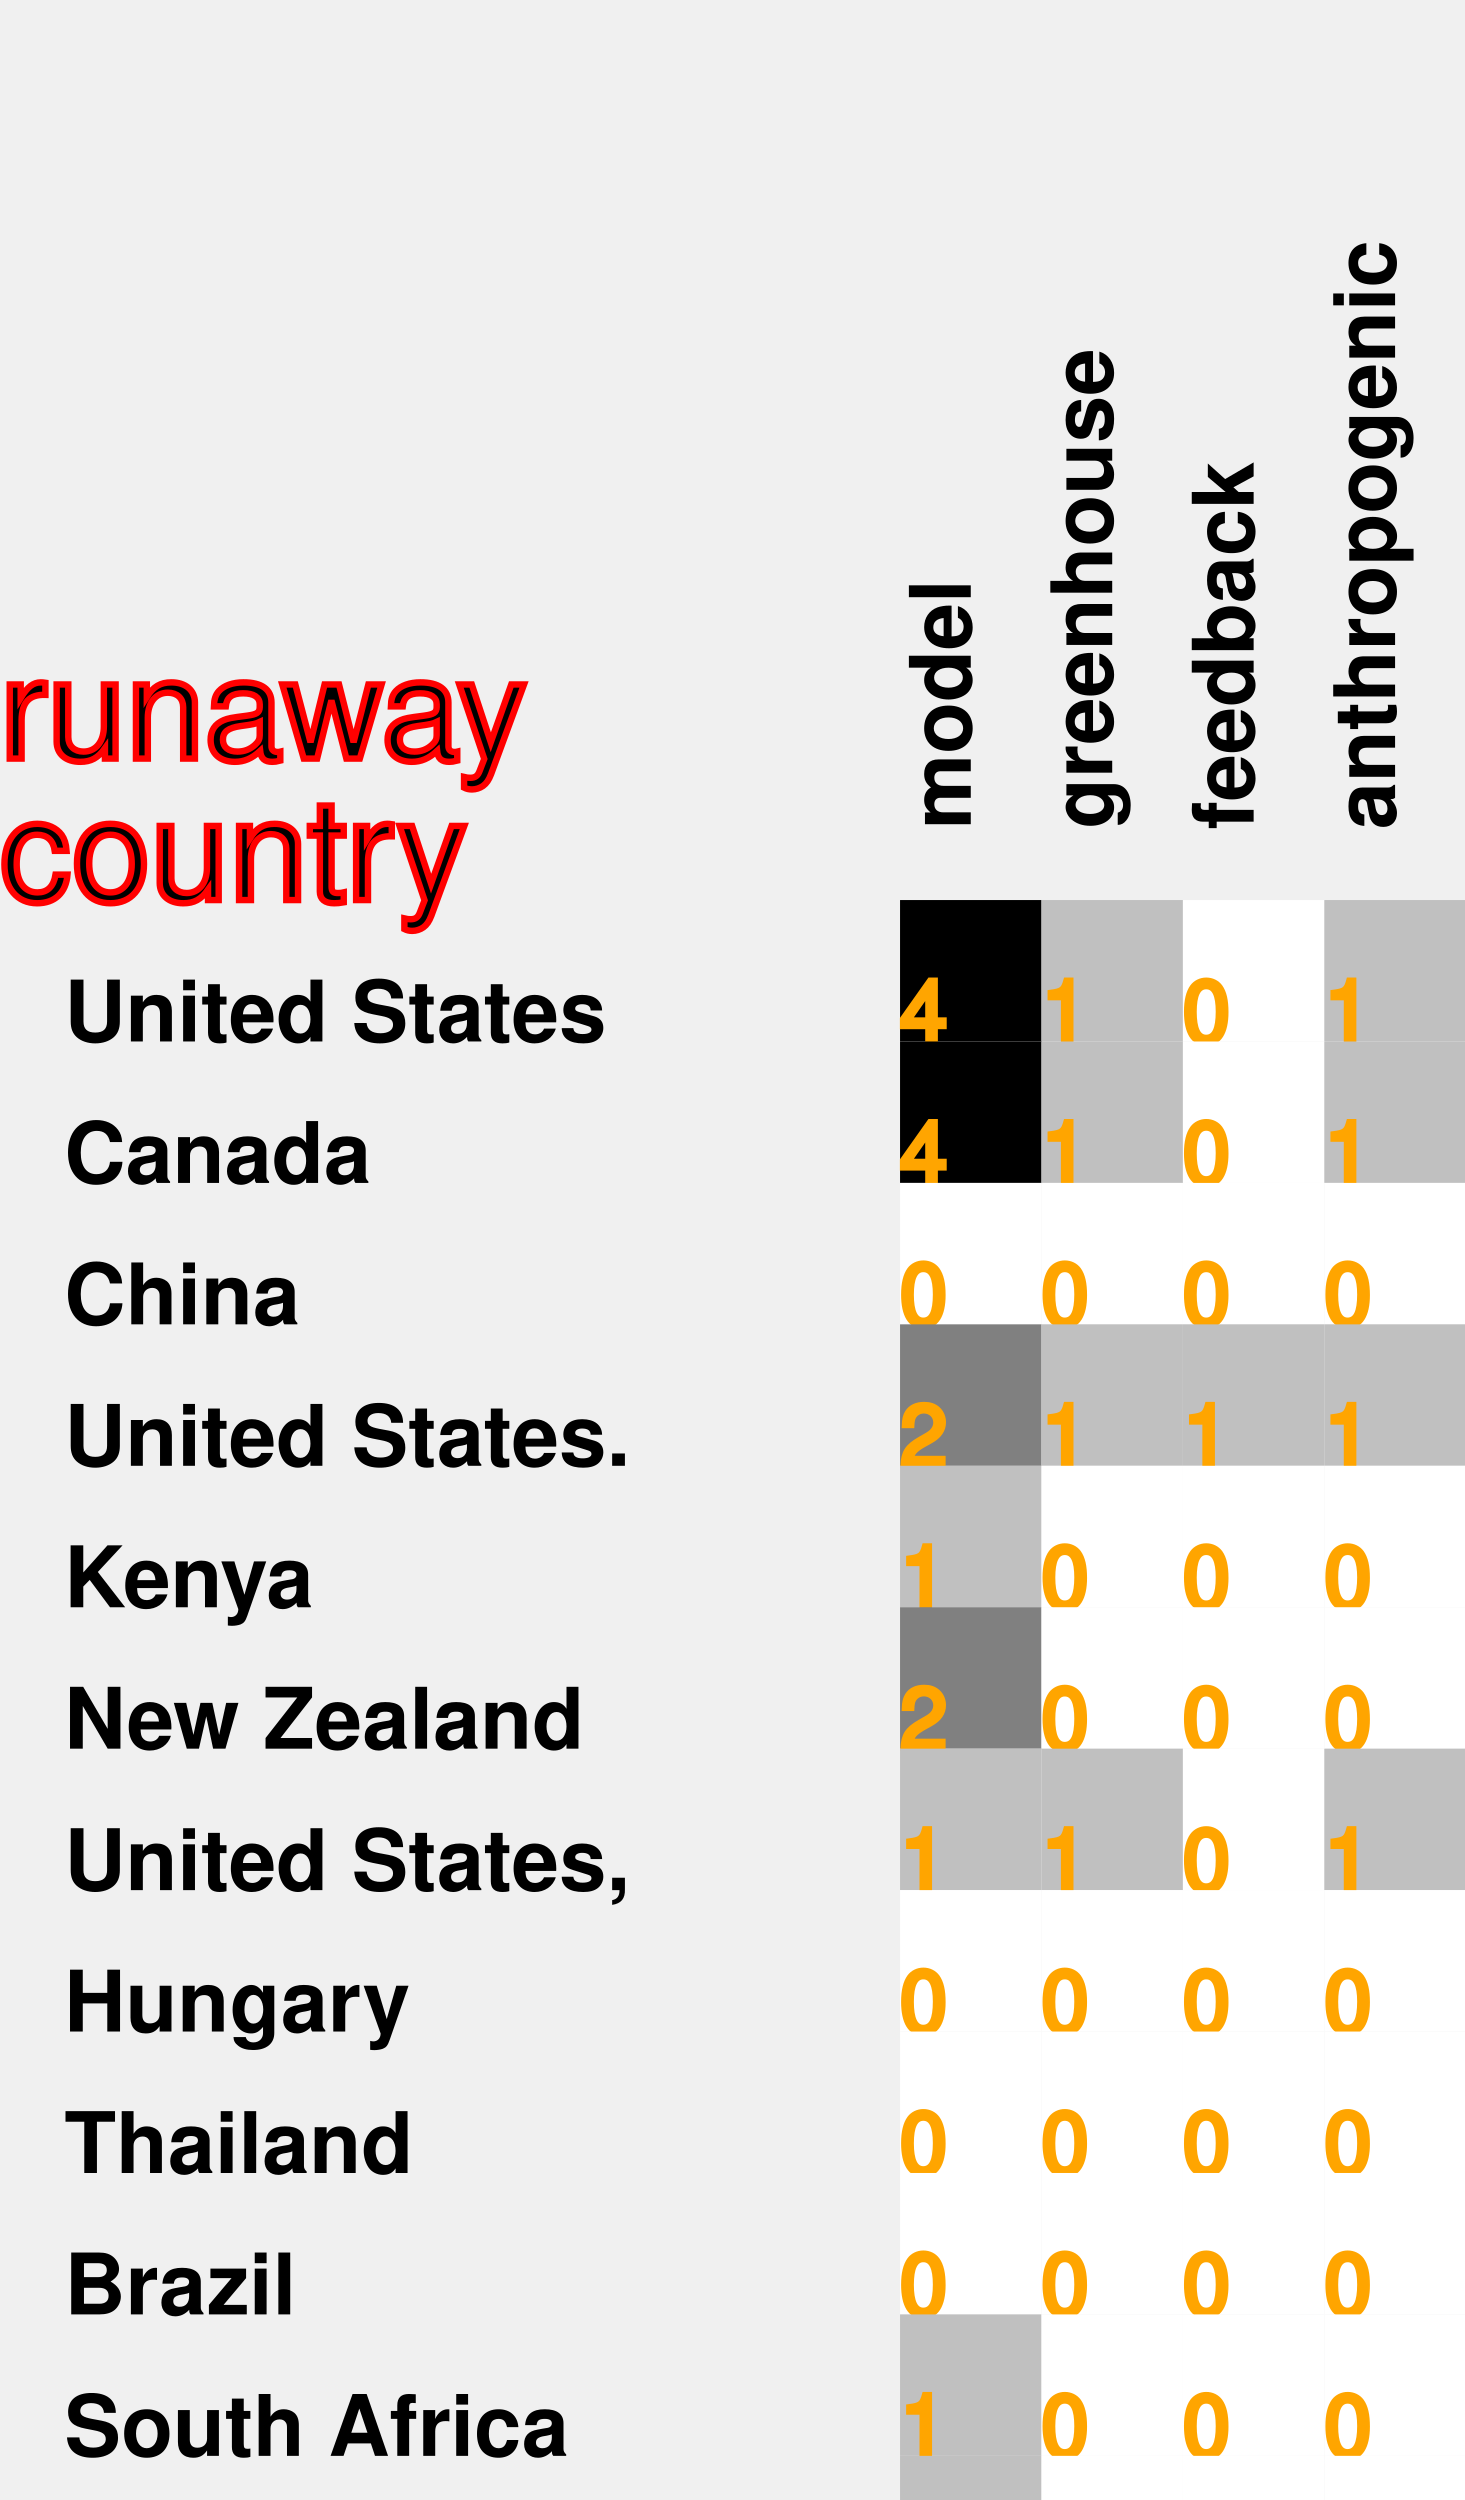
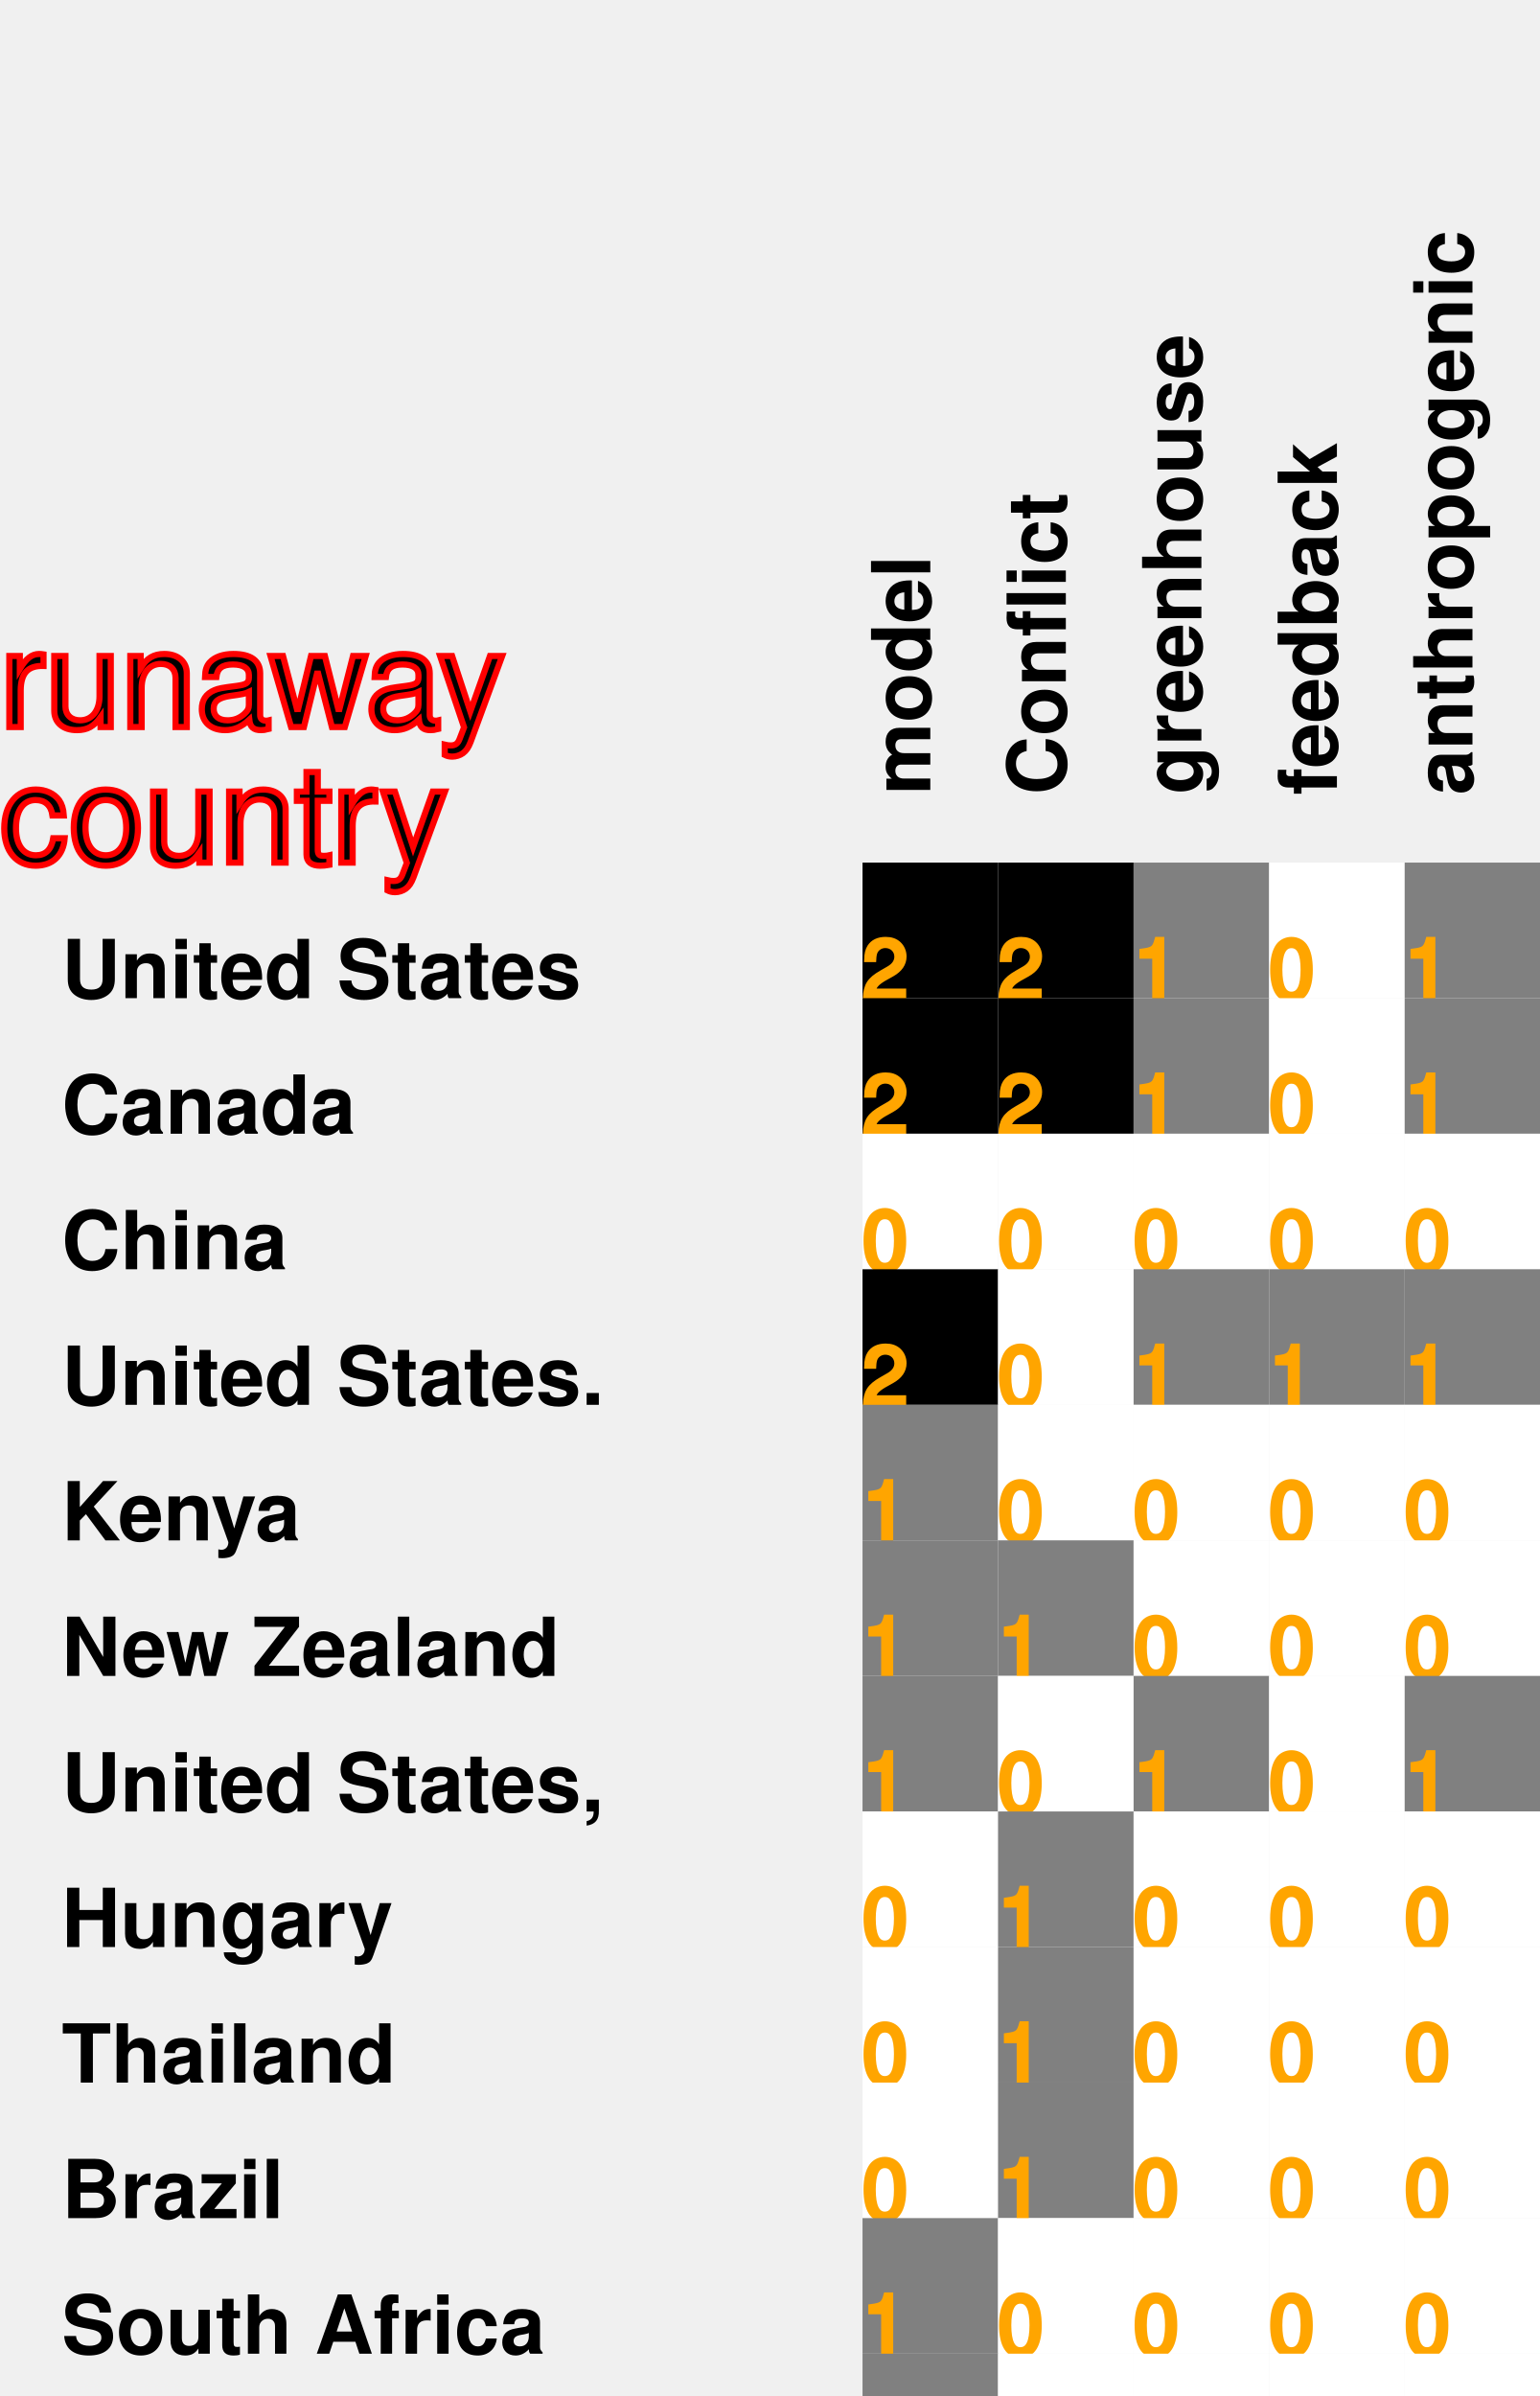
<svg xmlns="http://www.w3.org/2000/svg">
  <g>
    <text x="0.0" y="118.0" style="font-family:Helvetica;font-size:22px;stroke:red;">runaway</text>
    <text x="0.0" y="140.0" style="font-family:Helvetica;font-size:22px;stroke:red;">country</text>
    <text x="10.0" y="162.0" title="United States" style="fill:black;font-family:Helvetica;font-size:13.2px;font-weight:bold;">United States</text>
    <text x="151.0" y="129.0" transform="matrix(6.123233995736766E-17,-1.0,1.0,6.123233995736766E-17,22.0,280.0)" title="model" style="fill:black;font-family:Helvetica;font-size:13.2px;font-weight:bold;">model</text>
    <g>
      <rect x="140.0" y="140.0" width="22.0" height="22.0" style="fill:#000;" />
-       <text x="140.0" y="162.0" style="fill:orange;font-family:Helvetica;font-size:13.2px;stroke:orange;stroke-width:0.8;">4</text>
-     </g>
-     <text x="173.0" y="129.0" transform="matrix(6.123233995736766E-17,-1.0,1.0,6.123233995736766E-17,44.0,302.0)" title="greenhouse" style="fill:black;font-family:Helvetica;font-size:13.2px;font-weight:bold;">greenhouse</text>
-     <g>
-       <rect x="162.0" y="140.0" width="22.0" height="22.0" style="fill:#c0c0c0;" />
-       <text x="162.0" y="162.0" style="fill:orange;font-family:Helvetica;font-size:13.2px;stroke:orange;stroke-width:0.8;">1</text>
-     </g>
-     <text x="195.0" y="129.0" transform="matrix(6.123233995736766E-17,-1.0,1.0,6.123233995736766E-17,66.0,324.0)" title="feedback" style="fill:black;font-family:Helvetica;font-size:13.2px;font-weight:bold;">feedback</text>
-     <g>
-       <rect x="184.0" y="140.0" width="22.0" height="22.0" style="fill:#ffffff;" />
-       <text x="184.0" y="162.0" style="fill:orange;font-family:Helvetica;font-size:13.2px;stroke:orange;stroke-width:0.8;">0</text>
-     </g>
-     <text x="217.0" y="129.0" transform="matrix(6.123233995736766E-17,-1.0,1.0,6.123233995736766E-17,88.0,346.0)" title="anthropogenic" style="fill:black;font-family:Helvetica;font-size:13.2px;font-weight:bold;">anthropogenic</text>
-     <g>
-       <rect x="206.0" y="140.0" width="22.0" height="22.0" style="fill:#c0c0c0;" />
-       <text x="206.0" y="162.0" style="fill:orange;font-family:Helvetica;font-size:13.2px;stroke:orange;stroke-width:0.8;">1</text>
+       <text x="140.0" y="162.0" style="fill:orange;font-family:Helvetica;font-size:13.2px;stroke:orange;stroke-width:0.8;">2</text>
+     </g>
+     <text x="173.0" y="129.0" transform="matrix(6.123233995736766E-17,-1.0,1.0,6.123233995736766E-17,44.0,302.0)" title="Conflict" style="fill:black;font-family:Helvetica;font-size:13.2px;font-weight:bold;">Conflict</text>
+     <g>
+       <rect x="162.0" y="140.0" width="22.0" height="22.0" style="fill:#000;" />
+       <text x="162.0" y="162.0" style="fill:orange;font-family:Helvetica;font-size:13.2px;stroke:orange;stroke-width:0.8;">2</text>
+     </g>
+     <text x="195.0" y="129.0" transform="matrix(6.123233995736766E-17,-1.0,1.0,6.123233995736766E-17,66.0,324.0)" title="greenhouse" style="fill:black;font-family:Helvetica;font-size:13.2px;font-weight:bold;">greenhouse</text>
+     <g>
+       <rect x="184.0" y="140.0" width="22.0" height="22.0" style="fill:#808080;" />
+       <text x="184.0" y="162.0" style="fill:orange;font-family:Helvetica;font-size:13.2px;stroke:orange;stroke-width:0.8;">1</text>
+     </g>
+     <text x="217.0" y="129.0" transform="matrix(6.123233995736766E-17,-1.0,1.0,6.123233995736766E-17,88.0,346.0)" title="feedback" style="fill:black;font-family:Helvetica;font-size:13.2px;font-weight:bold;">feedback</text>
+     <g>
+       <rect x="206.0" y="140.0" width="22.0" height="22.0" style="fill:#ffffff;" />
+       <text x="206.0" y="162.0" style="fill:orange;font-family:Helvetica;font-size:13.2px;stroke:orange;stroke-width:0.8;">0</text>
+     </g>
+     <text x="239.0" y="129.0" transform="matrix(6.123233995736766E-17,-1.0,1.0,6.123233995736766E-17,110,368.0)" title="anthropogenic" style="fill:black;font-family:Helvetica;font-size:13.2px;font-weight:bold;">anthropogenic</text>
+     <g>
+       <rect x="228.0" y="140.0" width="22.0" height="22.0" style="fill:#808080;" />
+       <text x="228.0" y="162.0" style="fill:orange;font-family:Helvetica;font-size:13.2px;stroke:orange;stroke-width:0.8;">1</text>
    </g>
    <text x="10.0" y="184.0" title="Canada" style="fill:black;font-family:Helvetica;font-size:13.2px;font-weight:bold;">Canada</text>
    <g>
      <rect x="140.0" y="162.0" width="22.0" height="22.0" style="fill:#000;" />
-       <text x="140.0" y="184.0" style="fill:orange;font-family:Helvetica;font-size:13.2px;stroke:orange;stroke-width:0.8;">4</text>
-     </g>
-     <g>
-       <rect x="162.0" y="162.0" width="22.0" height="22.0" style="fill:#c0c0c0;" />
-       <text x="162.0" y="184.0" style="fill:orange;font-family:Helvetica;font-size:13.2px;stroke:orange;stroke-width:0.8;">1</text>
-     </g>
-     <g>
-       <rect x="184.0" y="162.0" width="22.0" height="22.0" style="fill:#ffffff;" />
-       <text x="184.0" y="184.0" style="fill:orange;font-family:Helvetica;font-size:13.2px;stroke:orange;stroke-width:0.8;">0</text>
-     </g>
-     <g>
-       <rect x="206.0" y="162.0" width="22.0" height="22.0" style="fill:#c0c0c0;" />
-       <text x="206.0" y="184.0" style="fill:orange;font-family:Helvetica;font-size:13.2px;stroke:orange;stroke-width:0.8;">1</text>
+       <text x="140.0" y="184.0" style="fill:orange;font-family:Helvetica;font-size:13.2px;stroke:orange;stroke-width:0.8;">2</text>
+     </g>
+     <g>
+       <rect x="162.0" y="162.0" width="22.0" height="22.0" style="fill:#000;" />
+       <text x="162.0" y="184.0" style="fill:orange;font-family:Helvetica;font-size:13.2px;stroke:orange;stroke-width:0.8;">2</text>
+     </g>
+     <g>
+       <rect x="184.0" y="162.0" width="22.0" height="22.0" style="fill:#808080;" />
+       <text x="184.0" y="184.0" style="fill:orange;font-family:Helvetica;font-size:13.2px;stroke:orange;stroke-width:0.8;">1</text>
+     </g>
+     <g>
+       <rect x="206.0" y="162.0" width="22.0" height="22.0" style="fill:#ffffff;" />
+       <text x="206.0" y="184.0" style="fill:orange;font-family:Helvetica;font-size:13.2px;stroke:orange;stroke-width:0.8;">0</text>
+     </g>
+     <g>
+       <rect x="228.0" y="162.0" width="22.0" height="22.0" style="fill:#808080;" />
+       <text x="228.0" y="184.0" style="fill:orange;font-family:Helvetica;font-size:13.2px;stroke:orange;stroke-width:0.8;">1</text>
    </g>
    <text x="10.0" y="206.0" title="China" style="fill:black;font-family:Helvetica;font-size:13.2px;font-weight:bold;">China</text>
    <g>
      <rect x="140.0" y="184.0" width="22.0" height="22.0" style="fill:#ffffff;" />
      <text x="140.0" y="206.0" style="fill:orange;font-family:Helvetica;font-size:13.2px;stroke:orange;stroke-width:0.8;">0</text>
    </g>
    <g>
      <rect x="162.0" y="184.0" width="22.0" height="22.0" style="fill:#ffffff;" />
      <text x="162.0" y="206.0" style="fill:orange;font-family:Helvetica;font-size:13.2px;stroke:orange;stroke-width:0.8;">0</text>
    </g>
    <g>
      <rect x="184.0" y="184.0" width="22.0" height="22.0" style="fill:#ffffff;" />
      <text x="184.0" y="206.0" style="fill:orange;font-family:Helvetica;font-size:13.2px;stroke:orange;stroke-width:0.8;">0</text>
    </g>
    <g>
      <rect x="206.0" y="184.0" width="22.0" height="22.0" style="fill:#ffffff;" />
      <text x="206.0" y="206.0" style="fill:orange;font-family:Helvetica;font-size:13.2px;stroke:orange;stroke-width:0.8;">0</text>
    </g>
+     <g>
+       <rect x="228.0" y="184.0" width="22.0" height="22.0" style="fill:#ffffff;" />
+       <text x="228.0" y="206.0" style="fill:orange;font-family:Helvetica;font-size:13.2px;stroke:orange;stroke-width:0.8;">0</text>
+     </g>
    <text x="10.0" y="228.0" title="United States." style="fill:black;font-family:Helvetica;font-size:13.2px;font-weight:bold;">United States.</text>
    <g>
-       <rect x="140.0" y="206.0" width="22.0" height="22.0" style="fill:#808080;" />
+       <rect x="140.0" y="206.0" width="22.0" height="22.0" style="fill:#000;" />
      <text x="140.0" y="228.0" style="fill:orange;font-family:Helvetica;font-size:13.2px;stroke:orange;stroke-width:0.8;">2</text>
    </g>
    <g>
-       <rect x="162.0" y="206.0" width="22.0" height="22.0" style="fill:#c0c0c0;" />
-       <text x="162.0" y="228.0" style="fill:orange;font-family:Helvetica;font-size:13.2px;stroke:orange;stroke-width:0.8;">1</text>
-     </g>
-     <g>
-       <rect x="184.0" y="206.0" width="22.0" height="22.0" style="fill:#c0c0c0;" />
+       <rect x="162.0" y="206.0" width="22.0" height="22.0" style="fill:#ffffff;" />
+       <text x="162.0" y="228.0" style="fill:orange;font-family:Helvetica;font-size:13.2px;stroke:orange;stroke-width:0.8;">0</text>
+     </g>
+     <g>
+       <rect x="184.0" y="206.0" width="22.0" height="22.0" style="fill:#808080;" />
      <text x="184.0" y="228.0" style="fill:orange;font-family:Helvetica;font-size:13.2px;stroke:orange;stroke-width:0.8;">1</text>
    </g>
    <g>
-       <rect x="206.0" y="206.0" width="22.0" height="22.0" style="fill:#c0c0c0;" />
+       <rect x="206.0" y="206.0" width="22.0" height="22.0" style="fill:#808080;" />
      <text x="206.0" y="228.0" style="fill:orange;font-family:Helvetica;font-size:13.2px;stroke:orange;stroke-width:0.8;">1</text>
    </g>
+     <g>
+       <rect x="228.0" y="206.0" width="22.0" height="22.0" style="fill:#808080;" />
+       <text x="228.0" y="228.0" style="fill:orange;font-family:Helvetica;font-size:13.2px;stroke:orange;stroke-width:0.8;">1</text>
+     </g>
    <text x="10.0" y="250.0" title="Kenya" style="fill:black;font-family:Helvetica;font-size:13.2px;font-weight:bold;">Kenya</text>
    <g>
-       <rect x="140.0" y="228.0" width="22.0" height="22.0" style="fill:#c0c0c0;" />
+       <rect x="140.0" y="228.0" width="22.0" height="22.0" style="fill:#808080;" />
      <text x="140.0" y="250.0" style="fill:orange;font-family:Helvetica;font-size:13.2px;stroke:orange;stroke-width:0.8;">1</text>
    </g>
    <g>
      <rect x="162.0" y="228.0" width="22.0" height="22.0" style="fill:#ffffff;" />
      <text x="162.0" y="250.0" style="fill:orange;font-family:Helvetica;font-size:13.2px;stroke:orange;stroke-width:0.8;">0</text>
    </g>
    <g>
      <rect x="184.0" y="228.0" width="22.0" height="22.0" style="fill:#ffffff;" />
      <text x="184.0" y="250.0" style="fill:orange;font-family:Helvetica;font-size:13.2px;stroke:orange;stroke-width:0.8;">0</text>
    </g>
    <g>
      <rect x="206.0" y="228.0" width="22.0" height="22.0" style="fill:#ffffff;" />
      <text x="206.0" y="250.0" style="fill:orange;font-family:Helvetica;font-size:13.2px;stroke:orange;stroke-width:0.8;">0</text>
    </g>
+     <g>
+       <rect x="228.0" y="228.0" width="22.0" height="22.0" style="fill:#ffffff;" />
+       <text x="228.0" y="250.0" style="fill:orange;font-family:Helvetica;font-size:13.2px;stroke:orange;stroke-width:0.8;">0</text>
+     </g>
    <text x="10.0" y="272.0" title="New Zealand" style="fill:black;font-family:Helvetica;font-size:13.2px;font-weight:bold;">New Zealand</text>
    <g>
      <rect x="140.0" y="250.0" width="22.0" height="22.0" style="fill:#808080;" />
-       <text x="140.0" y="272.0" style="fill:orange;font-family:Helvetica;font-size:13.2px;stroke:orange;stroke-width:0.8;">2</text>
-     </g>
-     <g>
-       <rect x="162.0" y="250.0" width="22.0" height="22.0" style="fill:#ffffff;" />
-       <text x="162.0" y="272.0" style="fill:orange;font-family:Helvetica;font-size:13.2px;stroke:orange;stroke-width:0.8;">0</text>
+       <text x="140.0" y="272.0" style="fill:orange;font-family:Helvetica;font-size:13.2px;stroke:orange;stroke-width:0.8;">1</text>
+     </g>
+     <g>
+       <rect x="162.0" y="250.0" width="22.0" height="22.0" style="fill:#808080;" />
+       <text x="162.0" y="272.0" style="fill:orange;font-family:Helvetica;font-size:13.2px;stroke:orange;stroke-width:0.8;">1</text>
    </g>
    <g>
      <rect x="184.0" y="250.0" width="22.0" height="22.0" style="fill:#ffffff;" />
      <text x="184.0" y="272.0" style="fill:orange;font-family:Helvetica;font-size:13.2px;stroke:orange;stroke-width:0.8;">0</text>
    </g>
    <g>
      <rect x="206.0" y="250.0" width="22.0" height="22.0" style="fill:#ffffff;" />
      <text x="206.0" y="272.0" style="fill:orange;font-family:Helvetica;font-size:13.2px;stroke:orange;stroke-width:0.8;">0</text>
    </g>
+     <g>
+       <rect x="228.0" y="250.0" width="22.0" height="22.0" style="fill:#ffffff;" />
+       <text x="228.0" y="272.0" style="fill:orange;font-family:Helvetica;font-size:13.2px;stroke:orange;stroke-width:0.8;">0</text>
+     </g>
    <text x="10.0" y="294.0" title="United States," style="fill:black;font-family:Helvetica;font-size:13.2px;font-weight:bold;">United States,</text>
    <g>
-       <rect x="140.0" y="272.0" width="22.0" height="22.0" style="fill:#c0c0c0;" />
+       <rect x="140.0" y="272.0" width="22.0" height="22.0" style="fill:#808080;" />
      <text x="140.0" y="294.0" style="fill:orange;font-family:Helvetica;font-size:13.2px;stroke:orange;stroke-width:0.8;">1</text>
    </g>
    <g>
-       <rect x="162.0" y="272.0" width="22.0" height="22.0" style="fill:#c0c0c0;" />
-       <text x="162.0" y="294.0" style="fill:orange;font-family:Helvetica;font-size:13.2px;stroke:orange;stroke-width:0.8;">1</text>
-     </g>
-     <g>
-       <rect x="184.0" y="272.0" width="22.0" height="22.0" style="fill:#ffffff;" />
-       <text x="184.0" y="294.0" style="fill:orange;font-family:Helvetica;font-size:13.2px;stroke:orange;stroke-width:0.8;">0</text>
-     </g>
-     <g>
-       <rect x="206.0" y="272.0" width="22.0" height="22.0" style="fill:#c0c0c0;" />
-       <text x="206.0" y="294.0" style="fill:orange;font-family:Helvetica;font-size:13.2px;stroke:orange;stroke-width:0.8;">1</text>
+       <rect x="162.0" y="272.0" width="22.0" height="22.0" style="fill:#ffffff;" />
+       <text x="162.0" y="294.0" style="fill:orange;font-family:Helvetica;font-size:13.2px;stroke:orange;stroke-width:0.8;">0</text>
+     </g>
+     <g>
+       <rect x="184.0" y="272.0" width="22.0" height="22.0" style="fill:#808080;" />
+       <text x="184.0" y="294.0" style="fill:orange;font-family:Helvetica;font-size:13.2px;stroke:orange;stroke-width:0.8;">1</text>
+     </g>
+     <g>
+       <rect x="206.0" y="272.0" width="22.0" height="22.0" style="fill:#ffffff;" />
+       <text x="206.0" y="294.0" style="fill:orange;font-family:Helvetica;font-size:13.2px;stroke:orange;stroke-width:0.8;">0</text>
+     </g>
+     <g>
+       <rect x="228.0" y="272.0" width="22.0" height="22.0" style="fill:#808080;" />
+       <text x="228.0" y="294.0" style="fill:orange;font-family:Helvetica;font-size:13.2px;stroke:orange;stroke-width:0.8;">1</text>
    </g>
    <text x="10.0" y="316.0" title="Hungary" style="fill:black;font-family:Helvetica;font-size:13.2px;font-weight:bold;">Hungary</text>
    <g>
      <rect x="140.0" y="294.0" width="22.0" height="22.0" style="fill:#ffffff;" />
      <text x="140.0" y="316.0" style="fill:orange;font-family:Helvetica;font-size:13.2px;stroke:orange;stroke-width:0.8;">0</text>
    </g>
    <g>
-       <rect x="162.0" y="294.0" width="22.0" height="22.0" style="fill:#ffffff;" />
-       <text x="162.0" y="316.0" style="fill:orange;font-family:Helvetica;font-size:13.2px;stroke:orange;stroke-width:0.8;">0</text>
+       <rect x="162.0" y="294.0" width="22.0" height="22.0" style="fill:#808080;" />
+       <text x="162.0" y="316.0" style="fill:orange;font-family:Helvetica;font-size:13.2px;stroke:orange;stroke-width:0.8;">1</text>
    </g>
    <g>
      <rect x="184.0" y="294.0" width="22.0" height="22.0" style="fill:#ffffff;" />
      <text x="184.0" y="316.0" style="fill:orange;font-family:Helvetica;font-size:13.2px;stroke:orange;stroke-width:0.8;">0</text>
    </g>
    <g>
      <rect x="206.0" y="294.0" width="22.0" height="22.0" style="fill:#ffffff;" />
      <text x="206.0" y="316.0" style="fill:orange;font-family:Helvetica;font-size:13.2px;stroke:orange;stroke-width:0.8;">0</text>
    </g>
+     <g>
+       <rect x="228.0" y="294.0" width="22.0" height="22.0" style="fill:#ffffff;" />
+       <text x="228.0" y="316.0" style="fill:orange;font-family:Helvetica;font-size:13.2px;stroke:orange;stroke-width:0.8;">0</text>
+     </g>
    <text x="10.0" y="338.0" title="Thailand" style="fill:black;font-family:Helvetica;font-size:13.2px;font-weight:bold;">Thailand</text>
    <g>
      <rect x="140.0" y="316.0" width="22.0" height="22.0" style="fill:#ffffff;" />
      <text x="140.0" y="338.0" style="fill:orange;font-family:Helvetica;font-size:13.2px;stroke:orange;stroke-width:0.8;">0</text>
    </g>
    <g>
-       <rect x="162.0" y="316.0" width="22.0" height="22.0" style="fill:#ffffff;" />
-       <text x="162.0" y="338.0" style="fill:orange;font-family:Helvetica;font-size:13.2px;stroke:orange;stroke-width:0.8;">0</text>
+       <rect x="162.0" y="316.0" width="22.0" height="22.0" style="fill:#808080;" />
+       <text x="162.0" y="338.0" style="fill:orange;font-family:Helvetica;font-size:13.2px;stroke:orange;stroke-width:0.8;">1</text>
    </g>
    <g>
      <rect x="184.0" y="316.0" width="22.0" height="22.0" style="fill:#ffffff;" />
      <text x="184.0" y="338.0" style="fill:orange;font-family:Helvetica;font-size:13.2px;stroke:orange;stroke-width:0.8;">0</text>
    </g>
    <g>
      <rect x="206.0" y="316.0" width="22.0" height="22.0" style="fill:#ffffff;" />
      <text x="206.0" y="338.0" style="fill:orange;font-family:Helvetica;font-size:13.2px;stroke:orange;stroke-width:0.8;">0</text>
    </g>
+     <g>
+       <rect x="228.0" y="316.0" width="22.0" height="22.0" style="fill:#ffffff;" />
+       <text x="228.0" y="338.0" style="fill:orange;font-family:Helvetica;font-size:13.2px;stroke:orange;stroke-width:0.8;">0</text>
+     </g>
    <text x="10.0" y="360.0" title="Brazil" style="fill:black;font-family:Helvetica;font-size:13.2px;font-weight:bold;">Brazil</text>
    <g>
      <rect x="140.0" y="338.0" width="22.0" height="22.0" style="fill:#ffffff;" />
      <text x="140.0" y="360.0" style="fill:orange;font-family:Helvetica;font-size:13.2px;stroke:orange;stroke-width:0.8;">0</text>
    </g>
    <g>
-       <rect x="162.0" y="338.0" width="22.0" height="22.0" style="fill:#ffffff;" />
-       <text x="162.0" y="360.0" style="fill:orange;font-family:Helvetica;font-size:13.2px;stroke:orange;stroke-width:0.8;">0</text>
+       <rect x="162.0" y="338.0" width="22.0" height="22.0" style="fill:#808080;" />
+       <text x="162.0" y="360.0" style="fill:orange;font-family:Helvetica;font-size:13.2px;stroke:orange;stroke-width:0.8;">1</text>
    </g>
    <g>
      <rect x="184.0" y="338.0" width="22.0" height="22.0" style="fill:#ffffff;" />
      <text x="184.0" y="360.0" style="fill:orange;font-family:Helvetica;font-size:13.2px;stroke:orange;stroke-width:0.8;">0</text>
    </g>
    <g>
      <rect x="206.0" y="338.0" width="22.0" height="22.0" style="fill:#ffffff;" />
      <text x="206.0" y="360.0" style="fill:orange;font-family:Helvetica;font-size:13.2px;stroke:orange;stroke-width:0.8;">0</text>
    </g>
+     <g>
+       <rect x="228.0" y="338.0" width="22.0" height="22.0" style="fill:#ffffff;" />
+       <text x="228.0" y="360.0" style="fill:orange;font-family:Helvetica;font-size:13.2px;stroke:orange;stroke-width:0.8;">0</text>
+     </g>
    <text x="10.0" y="382.0" title="South Africa" style="fill:black;font-family:Helvetica;font-size:13.2px;font-weight:bold;">South Africa</text>
    <g>
-       <rect x="140.0" y="360.0" width="22.0" height="22.0" style="fill:#c0c0c0;" />
+       <rect x="140.0" y="360.0" width="22.0" height="22.0" style="fill:#808080;" />
      <text x="140.0" y="382.0" style="fill:orange;font-family:Helvetica;font-size:13.2px;stroke:orange;stroke-width:0.8;">1</text>
    </g>
    <g>
      <rect x="162.0" y="360.0" width="22.0" height="22.0" style="fill:#ffffff;" />
      <text x="162.0" y="382.0" style="fill:orange;font-family:Helvetica;font-size:13.2px;stroke:orange;stroke-width:0.8;">0</text>
    </g>
    <g>
      <rect x="184.0" y="360.0" width="22.0" height="22.0" style="fill:#ffffff;" />
      <text x="184.0" y="382.0" style="fill:orange;font-family:Helvetica;font-size:13.2px;stroke:orange;stroke-width:0.8;">0</text>
    </g>
    <g>
      <rect x="206.0" y="360.0" width="22.0" height="22.0" style="fill:#ffffff;" />
      <text x="206.0" y="382.0" style="fill:orange;font-family:Helvetica;font-size:13.2px;stroke:orange;stroke-width:0.8;">0</text>
    </g>
+     <g>
+       <rect x="228.0" y="360.0" width="22.0" height="22.0" style="fill:#ffffff;" />
+       <text x="228.0" y="382.0" style="fill:orange;font-family:Helvetica;font-size:13.2px;stroke:orange;stroke-width:0.8;">0</text>
+     </g>
    <text x="10.0" y="404.0" title="South Africa." style="fill:black;font-family:Helvetica;font-size:13.2px;font-weight:bold;">South Africa.</text>
    <g>
-       <rect x="140.0" y="382.0" width="22.0" height="22.0" style="fill:#c0c0c0;" />
+       <rect x="140.0" y="382.0" width="22.0" height="22.0" style="fill:#808080;" />
      <text x="140.0" y="404.0" style="fill:orange;font-family:Helvetica;font-size:13.2px;stroke:orange;stroke-width:0.8;">1</text>
    </g>
    <g>
      <rect x="162.0" y="382.0" width="22.0" height="22.0" style="fill:#ffffff;" />
      <text x="162.0" y="404.0" style="fill:orange;font-family:Helvetica;font-size:13.2px;stroke:orange;stroke-width:0.8;">0</text>
    </g>
    <g>
      <rect x="184.0" y="382.0" width="22.0" height="22.0" style="fill:#ffffff;" />
      <text x="184.0" y="404.0" style="fill:orange;font-family:Helvetica;font-size:13.2px;stroke:orange;stroke-width:0.8;">0</text>
    </g>
    <g>
      <rect x="206.0" y="382.0" width="22.0" height="22.0" style="fill:#ffffff;" />
      <text x="206.0" y="404.0" style="fill:orange;font-family:Helvetica;font-size:13.2px;stroke:orange;stroke-width:0.8;">0</text>
    </g>
+     <g>
+       <rect x="228.0" y="382.0" width="22.0" height="22.0" style="fill:#ffffff;" />
+       <text x="228.0" y="404.0" style="fill:orange;font-family:Helvetica;font-size:13.2px;stroke:orange;stroke-width:0.8;">0</text>
+     </g>
    <text x="10.0" y="426.0" title="Greenland" style="fill:black;font-family:Helvetica;font-size:13.2px;font-weight:bold;">Greenland</text>
    <g>
-       <rect x="140.0" y="404.0" width="22.0" height="22.0" style="fill:#c0c0c0;" />
-       <text x="140.0" y="426.0" style="fill:orange;font-family:Helvetica;font-size:13.2px;stroke:orange;stroke-width:0.8;">1</text>
-     </g>
-     <g>
-       <rect x="162.0" y="404.0" width="22.0" height="22.0" style="fill:#ffffff;" />
-       <text x="162.0" y="426.0" style="fill:orange;font-family:Helvetica;font-size:13.2px;stroke:orange;stroke-width:0.8;">0</text>
+       <rect x="140.0" y="404.0" width="22.0" height="22.0" style="fill:#ffffff;" />
+       <text x="140.0" y="426.0" style="fill:orange;font-family:Helvetica;font-size:13.2px;stroke:orange;stroke-width:0.8;">0</text>
+     </g>
+     <g>
+       <rect x="162.0" y="404.0" width="22.0" height="22.0" style="fill:#808080;" />
+       <text x="162.0" y="426.0" style="fill:orange;font-family:Helvetica;font-size:13.2px;stroke:orange;stroke-width:0.8;">1</text>
    </g>
    <g>
      <rect x="184.0" y="404.0" width="22.0" height="22.0" style="fill:#ffffff;" />
      <text x="184.0" y="426.0" style="fill:orange;font-family:Helvetica;font-size:13.2px;stroke:orange;stroke-width:0.8;">0</text>
    </g>
    <g>
      <rect x="206.0" y="404.0" width="22.0" height="22.0" style="fill:#ffffff;" />
      <text x="206.0" y="426.0" style="fill:orange;font-family:Helvetica;font-size:13.2px;stroke:orange;stroke-width:0.8;">0</text>
    </g>
+     <g>
+       <rect x="228.0" y="404.0" width="22.0" height="22.0" style="fill:#ffffff;" />
+       <text x="228.0" y="426.0" style="fill:orange;font-family:Helvetica;font-size:13.2px;stroke:orange;stroke-width:0.8;">0</text>
+     </g>
  </g>
</svg>
